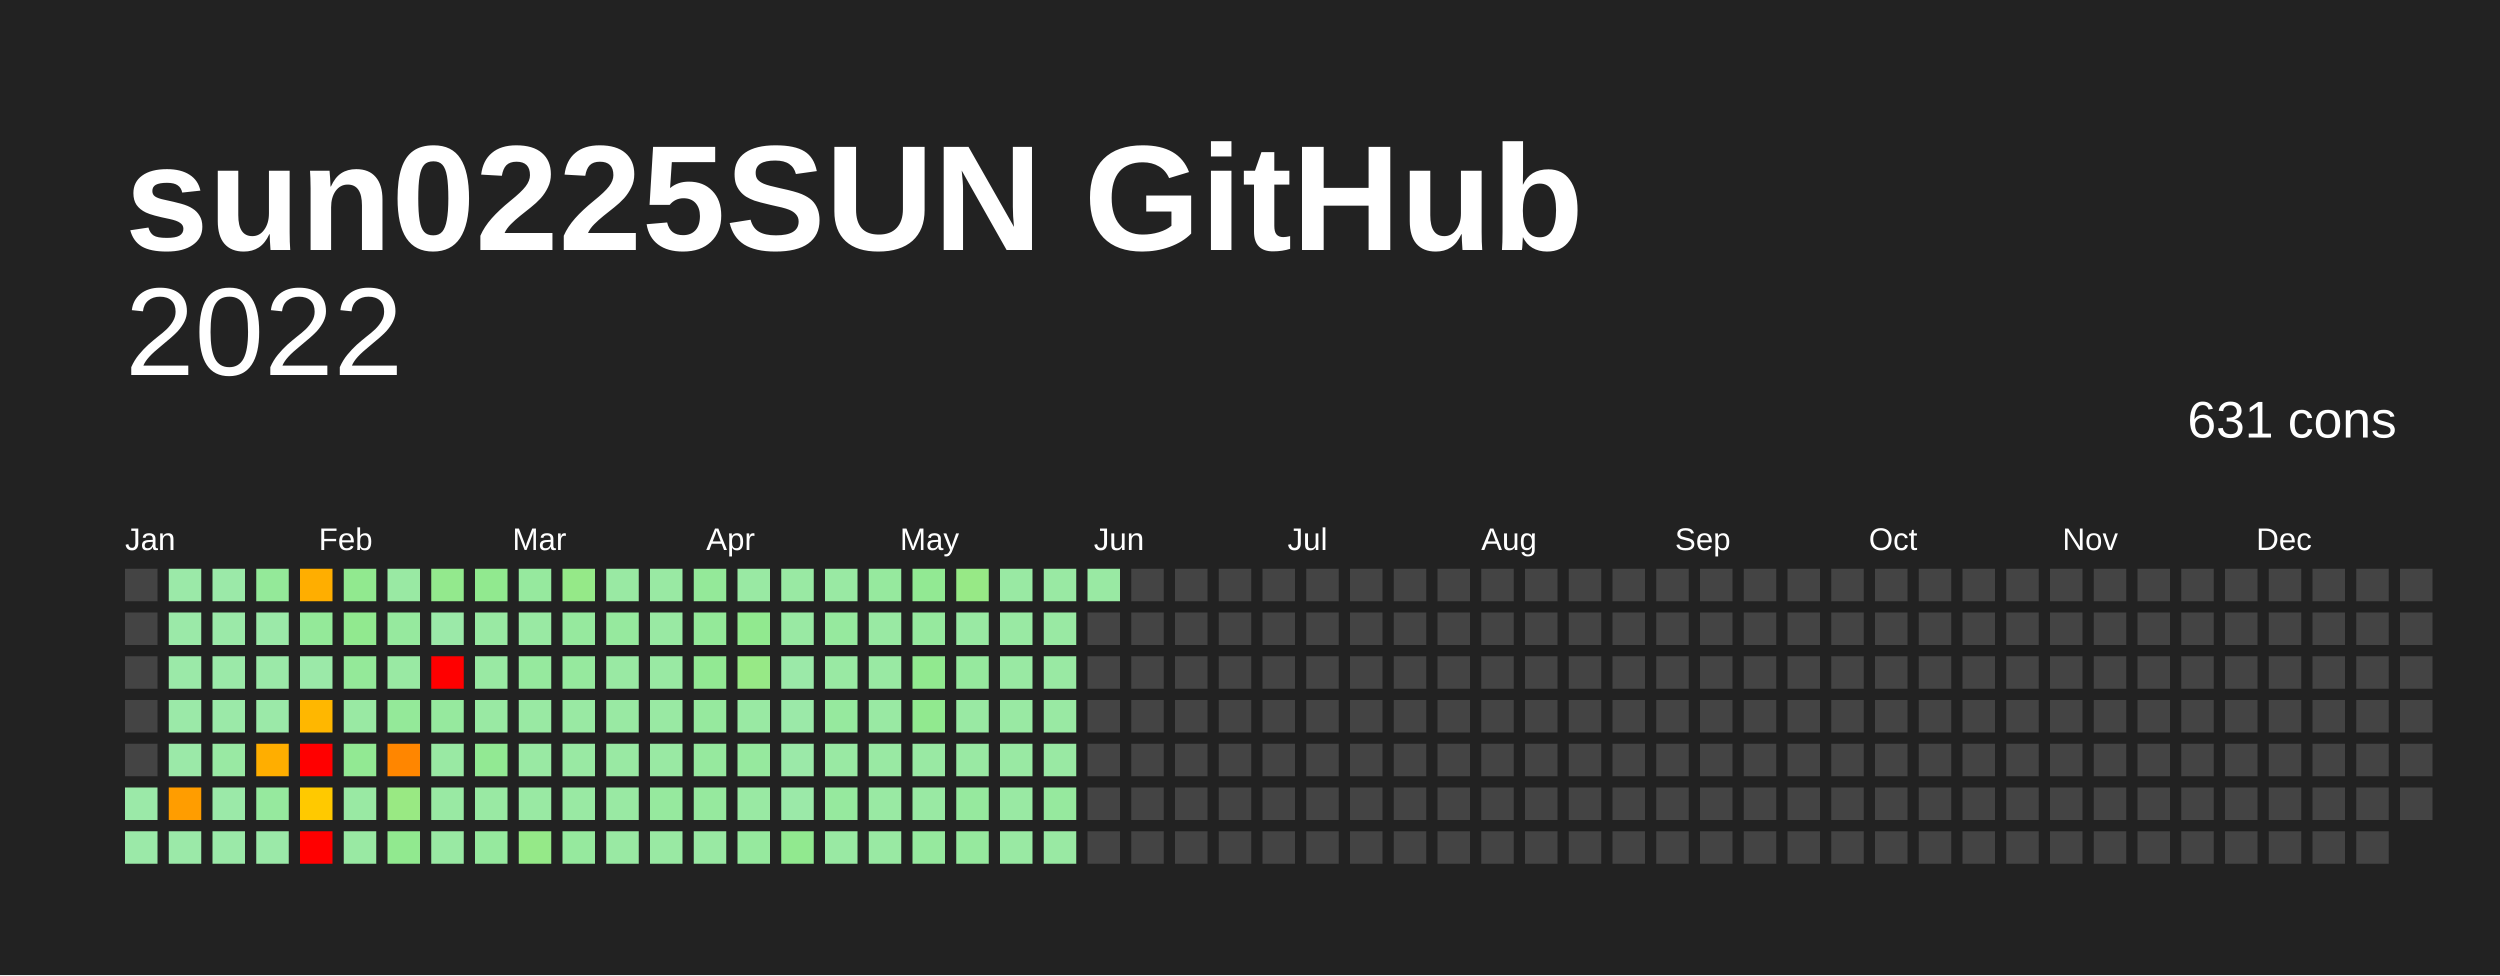
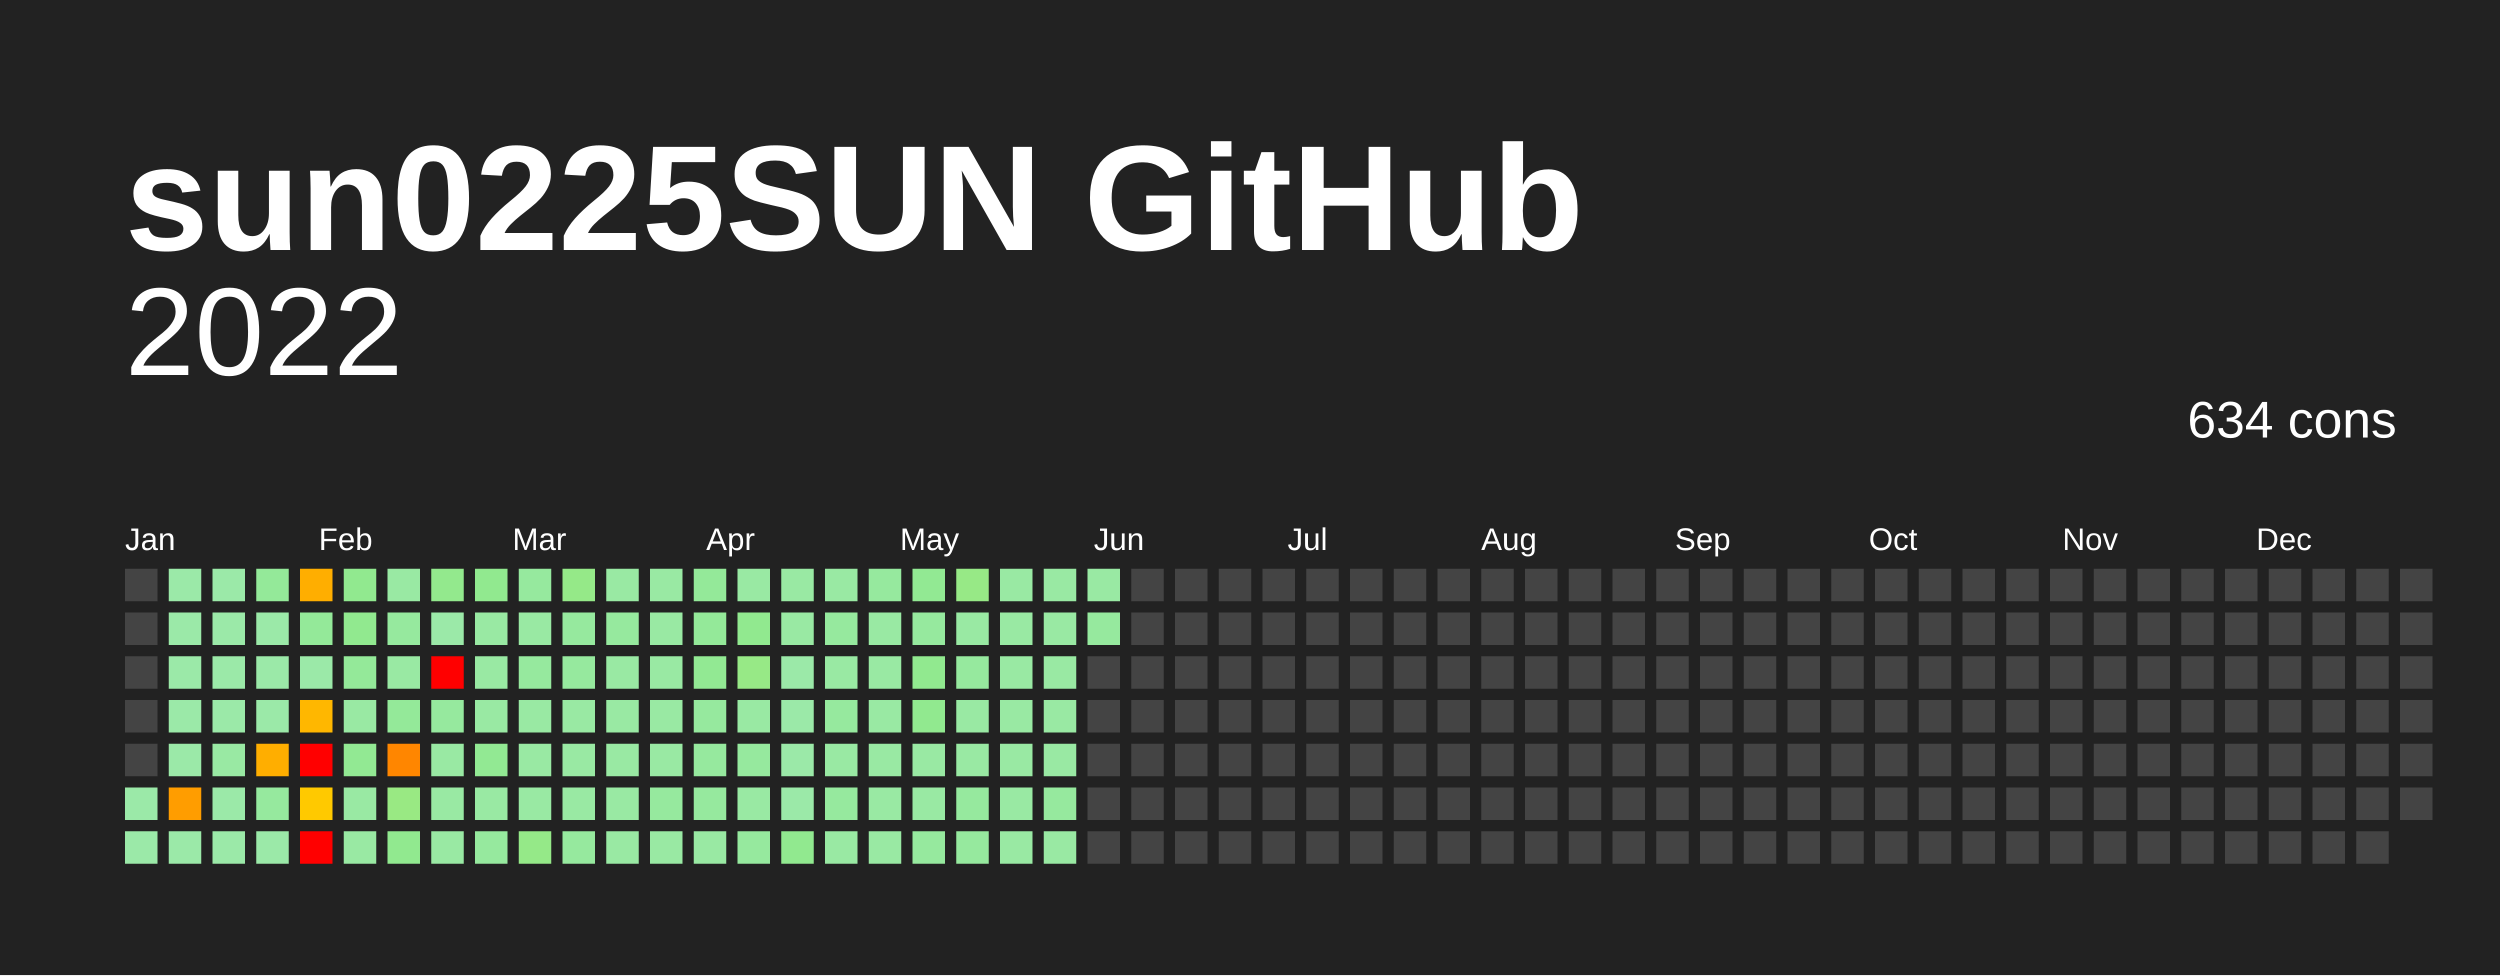
<svg xmlns="http://www.w3.org/2000/svg" baseProfile="full" height="78mm" version="1.1" viewBox="0,0,200,78" width="200mm">
  <defs />
  <rect fill="#222222" height="78" width="200" x="0" y="0" />
  <text fill="#FFFFFF" style="font-size:12px; font-family:Arial; font-weight:bold;" x="10" y="20">sun0225SUN GitHub</text>
  <text alignment-baseline="hanging" fill="#FFFFFF" style="font-size:10.0px; font-family:Arial;" x="10" y="30">2022</text>
-   <text alignment-baseline="hanging" fill="#FFFFFF" style="font-size:4.125px; font-family:Arial;" x="175" y="35">631 cons</text>
+   <text alignment-baseline="hanging" fill="#FFFFFF" style="font-size:4.125px; font-family:Arial;" x="175" y="35">634 cons</text>
  <text fill="#FFFFFF" style="font-size:2.5px; font-family:Arial" x="10.0" y="44">Jan</text>
  <text fill="#FFFFFF" style="font-size:2.5px; font-family:Arial" x="25.5" y="44">Feb</text>
  <text fill="#FFFFFF" style="font-size:2.5px; font-family:Arial" x="41.0" y="44">Mar</text>
  <text fill="#FFFFFF" style="font-size:2.5px; font-family:Arial" x="56.5" y="44">Apr</text>
  <text fill="#FFFFFF" style="font-size:2.5px; font-family:Arial" x="72.0" y="44">May</text>
  <text fill="#FFFFFF" style="font-size:2.5px; font-family:Arial" x="87.5" y="44">Jun</text>
  <text fill="#FFFFFF" style="font-size:2.5px; font-family:Arial" x="103.0" y="44">Jul</text>
  <text fill="#FFFFFF" style="font-size:2.5px; font-family:Arial" x="118.5" y="44">Aug</text>
  <text fill="#FFFFFF" style="font-size:2.5px; font-family:Arial" x="134.0" y="44">Sep</text>
  <text fill="#FFFFFF" style="font-size:2.5px; font-family:Arial" x="149.5" y="44">Oct</text>
  <text fill="#FFFFFF" style="font-size:2.5px; font-family:Arial" x="165.0" y="44">Nov</text>
  <text fill="#FFFFFF" style="font-size:2.5px; font-family:Arial" x="180.5" y="44">Dec</text>
  <rect fill="#444444" height="2.6" width="2.6" x="10.0" y="45.5" />
  <rect fill="#444444" height="2.6" width="2.6" x="10.0" y="49.0" />
  <rect fill="#444444" height="2.6" width="2.6" x="10.0" y="52.5" />
  <rect fill="#444444" height="2.6" width="2.6" x="10.0" y="56.0" />
  <rect fill="#444444" height="2.6" width="2.6" x="10.0" y="59.5" />
  <rect fill="#9be9a8" height="2.6" width="2.6" x="10.0" y="63.0" />
  <rect fill="#9be9a8" height="2.6" width="2.6" x="10.0" y="66.5" />
  <rect fill="#9be9a8" height="2.6" width="2.6" x="13.5" y="45.5" />
  <rect fill="#9be9a8" height="2.6" width="2.6" x="13.5" y="49.0" />
  <rect fill="#9be9a8" height="2.6" width="2.6" x="13.5" y="52.5" />
  <rect fill="#9be9a8" height="2.6" width="2.6" x="13.5" y="56.0" />
  <rect fill="#9be9a8" height="2.6" width="2.6" x="13.5" y="59.5" />
  <rect fill="#ff9d00" height="2.6" width="2.6" x="13.5" y="63.0" />
  <rect fill="#9be9a8" height="2.6" width="2.6" x="13.5" y="66.5" />
  <rect fill="#9be9a8" height="2.6" width="2.6" x="17.0" y="45.5" />
  <rect fill="#9be9a8" height="2.6" width="2.6" x="17.0" y="49.0" />
  <rect fill="#9be9a8" height="2.6" width="2.6" x="17.0" y="52.5" />
  <rect fill="#9be9a8" height="2.6" width="2.6" x="17.0" y="56.0" />
  <rect fill="#99e9a3" height="2.6" width="2.6" x="17.0" y="59.5" />
  <rect fill="#9be9a8" height="2.6" width="2.6" x="17.0" y="63.0" />
  <rect fill="#9be9a8" height="2.6" width="2.6" x="17.0" y="66.5" />
  <rect fill="#94e999" height="2.6" width="2.6" x="20.5" y="45.5" />
  <rect fill="#9be9a8" height="2.6" width="2.6" x="20.5" y="49.0" />
  <rect fill="#9be9a8" height="2.6" width="2.6" x="20.5" y="52.5" />
  <rect fill="#9be9a8" height="2.6" width="2.6" x="20.5" y="56.0" />
  <rect fill="#ffae00" height="2.6" width="2.6" x="20.5" y="59.5" />
  <rect fill="#96e99e" height="2.6" width="2.6" x="20.5" y="63.0" />
  <rect fill="#9be9a8" height="2.6" width="2.6" x="20.5" y="66.5" />
  <rect fill="#ffae00" height="2.6" width="2.6" x="24.0" y="45.5" />
  <rect fill="#94e999" height="2.6" width="2.6" x="24.0" y="49.0" />
  <rect fill="#9be9a8" height="2.6" width="2.6" x="24.0" y="52.5" />
  <rect fill="#ffb700" height="2.6" width="2.6" x="24.0" y="56.0" />
  <rect fill="red" height="2.6" width="2.6" x="24.0" y="59.5" />
  <rect fill="#ffc900" height="2.6" width="2.6" x="24.0" y="63.0" />
  <rect fill="red" height="2.6" width="2.6" x="24.0" y="66.5" />
  <rect fill="#91e98f" height="2.6" width="2.6" x="27.5" y="45.5" />
  <rect fill="#91e98f" height="2.6" width="2.6" x="27.5" y="49.0" />
  <rect fill="#94e999" height="2.6" width="2.6" x="27.5" y="52.5" />
  <rect fill="#99e9a3" height="2.6" width="2.6" x="27.5" y="56.0" />
  <rect fill="#92e993" height="2.6" width="2.6" x="27.5" y="59.5" />
  <rect fill="#99e9a3" height="2.6" width="2.6" x="27.5" y="63.0" />
  <rect fill="#99e9a3" height="2.6" width="2.6" x="27.5" y="66.5" />
  <rect fill="#99e9a3" height="2.6" width="2.6" x="31.0" y="45.5" />
  <rect fill="#96e99e" height="2.6" width="2.6" x="31.0" y="49.0" />
  <rect fill="#99e9a3" height="2.6" width="2.6" x="31.0" y="52.5" />
  <rect fill="#94e999" height="2.6" width="2.6" x="31.0" y="56.0" />
  <rect fill="#ff8600" height="2.6" width="2.6" x="31.0" y="59.5" />
  <rect fill="#99e983" height="2.6" width="2.6" x="31.0" y="63.0" />
  <rect fill="#91e98f" height="2.6" width="2.6" x="31.0" y="66.5" />
  <rect fill="#93e98d" height="2.6" width="2.6" x="34.5" y="45.5" />
  <rect fill="#9be9a8" height="2.6" width="2.6" x="34.5" y="49.0" />
  <rect fill="red" height="2.6" width="2.6" x="34.5" y="52.5" />
  <rect fill="#96e99e" height="2.6" width="2.6" x="34.5" y="56.0" />
  <rect fill="#99e9a3" height="2.6" width="2.6" x="34.5" y="59.5" />
  <rect fill="#99e9a3" height="2.6" width="2.6" x="34.5" y="63.0" />
  <rect fill="#99e9a3" height="2.6" width="2.6" x="34.5" y="66.5" />
  <rect fill="#91e98f" height="2.6" width="2.6" x="38.0" y="45.5" />
  <rect fill="#99e9a3" height="2.6" width="2.6" x="38.0" y="49.0" />
  <rect fill="#99e9a3" height="2.6" width="2.6" x="38.0" y="52.5" />
  <rect fill="#99e9a3" height="2.6" width="2.6" x="38.0" y="56.0" />
  <rect fill="#92e993" height="2.6" width="2.6" x="38.0" y="59.5" />
  <rect fill="#99e9a3" height="2.6" width="2.6" x="38.0" y="63.0" />
  <rect fill="#96e99e" height="2.6" width="2.6" x="38.0" y="66.5" />
  <rect fill="#96e99e" height="2.6" width="2.6" x="41.5" y="45.5" />
  <rect fill="#99e9a3" height="2.6" width="2.6" x="41.5" y="49.0" />
  <rect fill="#96e99e" height="2.6" width="2.6" x="41.5" y="52.5" />
  <rect fill="#99e9a3" height="2.6" width="2.6" x="41.5" y="56.0" />
  <rect fill="#99e9a3" height="2.6" width="2.6" x="41.5" y="59.5" />
  <rect fill="#99e9a3" height="2.6" width="2.6" x="41.5" y="63.0" />
  <rect fill="#95e988" height="2.6" width="2.6" x="41.5" y="66.5" />
  <rect fill="#95e988" height="2.6" width="2.6" x="45.0" y="45.5" />
  <rect fill="#96e99e" height="2.6" width="2.6" x="45.0" y="49.0" />
  <rect fill="#96e99e" height="2.6" width="2.6" x="45.0" y="52.5" />
  <rect fill="#99e9a3" height="2.6" width="2.6" x="45.0" y="56.0" />
  <rect fill="#99e9a3" height="2.6" width="2.6" x="45.0" y="59.5" />
  <rect fill="#99e9a3" height="2.6" width="2.6" x="45.0" y="63.0" />
  <rect fill="#96e99e" height="2.6" width="2.6" x="45.0" y="66.5" />
  <rect fill="#99e9a3" height="2.6" width="2.6" x="48.5" y="45.5" />
  <rect fill="#96e99e" height="2.6" width="2.6" x="48.5" y="49.0" />
  <rect fill="#99e9a3" height="2.6" width="2.6" x="48.5" y="52.5" />
  <rect fill="#99e9a3" height="2.6" width="2.6" x="48.5" y="56.0" />
  <rect fill="#99e9a3" height="2.6" width="2.6" x="48.5" y="59.5" />
  <rect fill="#99e9a3" height="2.6" width="2.6" x="48.5" y="63.0" />
  <rect fill="#99e9a3" height="2.6" width="2.6" x="48.5" y="66.5" />
  <rect fill="#99e9a3" height="2.6" width="2.6" x="52.0" y="45.5" />
  <rect fill="#99e9a3" height="2.6" width="2.6" x="52.0" y="49.0" />
  <rect fill="#99e9a3" height="2.6" width="2.6" x="52.0" y="52.5" />
  <rect fill="#99e9a3" height="2.6" width="2.6" x="52.0" y="56.0" />
  <rect fill="#99e9a3" height="2.6" width="2.6" x="52.0" y="59.5" />
  <rect fill="#96e99e" height="2.6" width="2.6" x="52.0" y="63.0" />
  <rect fill="#99e9a3" height="2.6" width="2.6" x="52.0" y="66.5" />
  <rect fill="#94e999" height="2.6" width="2.6" x="55.5" y="45.5" />
  <rect fill="#94e999" height="2.6" width="2.6" x="55.5" y="49.0" />
  <rect fill="#92e993" height="2.6" width="2.6" x="55.5" y="52.5" />
  <rect fill="#96e99e" height="2.6" width="2.6" x="55.5" y="56.0" />
  <rect fill="#96e99e" height="2.6" width="2.6" x="55.5" y="59.5" />
  <rect fill="#96e99e" height="2.6" width="2.6" x="55.5" y="63.0" />
  <rect fill="#99e9a3" height="2.6" width="2.6" x="55.5" y="66.5" />
  <rect fill="#99e9a3" height="2.6" width="2.6" x="59.0" y="45.5" />
  <rect fill="#91e98f" height="2.6" width="2.6" x="59.0" y="49.0" />
  <rect fill="#97e986" height="2.6" width="2.6" x="59.0" y="52.5" />
  <rect fill="#99e9a3" height="2.6" width="2.6" x="59.0" y="56.0" />
  <rect fill="#96e99e" height="2.6" width="2.6" x="59.0" y="59.5" />
  <rect fill="#99e9a3" height="2.6" width="2.6" x="59.0" y="63.0" />
  <rect fill="#96e99e" height="2.6" width="2.6" x="59.0" y="66.5" />
  <rect fill="#99e9a3" height="2.6" width="2.6" x="62.5" y="45.5" />
  <rect fill="#99e9a3" height="2.6" width="2.6" x="62.5" y="49.0" />
  <rect fill="#9be9a8" height="2.6" width="2.6" x="62.5" y="52.5" />
  <rect fill="#9be9a8" height="2.6" width="2.6" x="62.5" y="56.0" />
  <rect fill="#9be9a8" height="2.6" width="2.6" x="62.5" y="59.5" />
  <rect fill="#9be9a8" height="2.6" width="2.6" x="62.5" y="63.0" />
  <rect fill="#91e98f" height="2.6" width="2.6" x="62.5" y="66.5" />
  <rect fill="#99e9a3" height="2.6" width="2.6" x="66.0" y="45.5" />
  <rect fill="#96e99e" height="2.6" width="2.6" x="66.0" y="49.0" />
  <rect fill="#99e9a3" height="2.6" width="2.6" x="66.0" y="52.5" />
  <rect fill="#96e99e" height="2.6" width="2.6" x="66.0" y="56.0" />
  <rect fill="#99e9a3" height="2.6" width="2.6" x="66.0" y="59.5" />
  <rect fill="#96e99e" height="2.6" width="2.6" x="66.0" y="63.0" />
  <rect fill="#99e9a3" height="2.6" width="2.6" x="66.0" y="66.5" />
  <rect fill="#96e99e" height="2.6" width="2.6" x="69.5" y="45.5" />
  <rect fill="#99e9a3" height="2.6" width="2.6" x="69.5" y="49.0" />
  <rect fill="#99e9a3" height="2.6" width="2.6" x="69.5" y="52.5" />
  <rect fill="#99e9a3" height="2.6" width="2.6" x="69.5" y="56.0" />
  <rect fill="#99e9a3" height="2.6" width="2.6" x="69.5" y="59.5" />
  <rect fill="#99e9a3" height="2.6" width="2.6" x="69.5" y="63.0" />
  <rect fill="#99e9a3" height="2.6" width="2.6" x="69.5" y="66.5" />
  <rect fill="#92e993" height="2.6" width="2.6" x="73.0" y="45.5" />
  <rect fill="#96e99e" height="2.6" width="2.6" x="73.0" y="49.0" />
  <rect fill="#91e98f" height="2.6" width="2.6" x="73.0" y="52.5" />
  <rect fill="#91e98f" height="2.6" width="2.6" x="73.0" y="56.0" />
  <rect fill="#99e9a3" height="2.6" width="2.6" x="73.0" y="59.5" />
  <rect fill="#99e9a3" height="2.6" width="2.6" x="73.0" y="63.0" />
  <rect fill="#96e99e" height="2.6" width="2.6" x="73.0" y="66.5" />
  <rect fill="#97e986" height="2.6" width="2.6" x="76.5" y="45.5" />
  <rect fill="#99e9a3" height="2.6" width="2.6" x="76.5" y="49.0" />
  <rect fill="#96e99e" height="2.6" width="2.6" x="76.5" y="52.5" />
  <rect fill="#99e9a3" height="2.6" width="2.6" x="76.5" y="56.0" />
  <rect fill="#99e9a3" height="2.6" width="2.6" x="76.5" y="59.5" />
  <rect fill="#96e99e" height="2.6" width="2.6" x="76.5" y="63.0" />
  <rect fill="#96e99e" height="2.6" width="2.6" x="76.5" y="66.5" />
  <rect fill="#99e9a3" height="2.6" width="2.6" x="80.0" y="45.5" />
  <rect fill="#99e9a3" height="2.6" width="2.6" x="80.0" y="49.0" />
  <rect fill="#99e9a3" height="2.6" width="2.6" x="80.0" y="52.5" />
  <rect fill="#99e9a3" height="2.6" width="2.6" x="80.0" y="56.0" />
  <rect fill="#99e9a3" height="2.6" width="2.6" x="80.0" y="59.5" />
  <rect fill="#99e9a3" height="2.6" width="2.6" x="80.0" y="63.0" />
  <rect fill="#99e9a3" height="2.6" width="2.6" x="80.0" y="66.5" />
  <rect fill="#99e9a3" height="2.6" width="2.6" x="83.5" y="45.5" />
  <rect fill="#99e9a3" height="2.6" width="2.6" x="83.5" y="49.0" />
  <rect fill="#99e9a3" height="2.6" width="2.6" x="83.5" y="52.5" />
  <rect fill="#99e9a3" height="2.6" width="2.6" x="83.5" y="56.0" />
  <rect fill="#99e9a3" height="2.6" width="2.6" x="83.5" y="59.5" />
  <rect fill="#96e99e" height="2.6" width="2.6" x="83.5" y="63.0" />
  <rect fill="#99e9a3" height="2.6" width="2.6" x="83.5" y="66.5" />
  <rect fill="#99e9a3" height="2.6" width="2.6" x="87.0" y="45.5" />
-   <rect fill="#444444" height="2.6" width="2.6" x="87.0" y="49.0" />
+   <rect fill="#96e99e" height="2.6" width="2.6" x="87.0" y="49.0" />
  <rect fill="#444444" height="2.6" width="2.6" x="87.0" y="52.5" />
  <rect fill="#444444" height="2.6" width="2.6" x="87.0" y="56.0" />
  <rect fill="#444444" height="2.6" width="2.6" x="87.0" y="59.5" />
  <rect fill="#444444" height="2.6" width="2.6" x="87.0" y="63.0" />
  <rect fill="#444444" height="2.6" width="2.6" x="87.0" y="66.5" />
  <rect fill="#444444" height="2.6" width="2.6" x="90.5" y="45.5" />
  <rect fill="#444444" height="2.6" width="2.6" x="90.5" y="49.0" />
  <rect fill="#444444" height="2.6" width="2.6" x="90.5" y="52.5" />
  <rect fill="#444444" height="2.6" width="2.6" x="90.5" y="56.0" />
  <rect fill="#444444" height="2.6" width="2.6" x="90.5" y="59.5" />
  <rect fill="#444444" height="2.6" width="2.6" x="90.5" y="63.0" />
  <rect fill="#444444" height="2.6" width="2.6" x="90.5" y="66.5" />
  <rect fill="#444444" height="2.6" width="2.6" x="94.0" y="45.5" />
  <rect fill="#444444" height="2.6" width="2.6" x="94.0" y="49.0" />
  <rect fill="#444444" height="2.6" width="2.6" x="94.0" y="52.5" />
  <rect fill="#444444" height="2.6" width="2.6" x="94.0" y="56.0" />
  <rect fill="#444444" height="2.6" width="2.6" x="94.0" y="59.5" />
  <rect fill="#444444" height="2.6" width="2.6" x="94.0" y="63.0" />
  <rect fill="#444444" height="2.6" width="2.6" x="94.0" y="66.5" />
  <rect fill="#444444" height="2.6" width="2.6" x="97.5" y="45.5" />
  <rect fill="#444444" height="2.6" width="2.6" x="97.5" y="49.0" />
  <rect fill="#444444" height="2.6" width="2.6" x="97.5" y="52.5" />
  <rect fill="#444444" height="2.6" width="2.6" x="97.5" y="56.0" />
  <rect fill="#444444" height="2.6" width="2.6" x="97.5" y="59.5" />
  <rect fill="#444444" height="2.6" width="2.6" x="97.5" y="63.0" />
  <rect fill="#444444" height="2.6" width="2.6" x="97.5" y="66.5" />
  <rect fill="#444444" height="2.6" width="2.6" x="101.0" y="45.5" />
  <rect fill="#444444" height="2.6" width="2.6" x="101.0" y="49.0" />
  <rect fill="#444444" height="2.6" width="2.6" x="101.0" y="52.5" />
  <rect fill="#444444" height="2.6" width="2.6" x="101.0" y="56.0" />
  <rect fill="#444444" height="2.6" width="2.6" x="101.0" y="59.5" />
  <rect fill="#444444" height="2.6" width="2.6" x="101.0" y="63.0" />
  <rect fill="#444444" height="2.6" width="2.6" x="101.0" y="66.5" />
  <rect fill="#444444" height="2.6" width="2.6" x="104.5" y="45.5" />
  <rect fill="#444444" height="2.6" width="2.6" x="104.5" y="49.0" />
  <rect fill="#444444" height="2.6" width="2.6" x="104.5" y="52.5" />
  <rect fill="#444444" height="2.6" width="2.6" x="104.5" y="56.0" />
  <rect fill="#444444" height="2.6" width="2.6" x="104.5" y="59.5" />
  <rect fill="#444444" height="2.6" width="2.6" x="104.5" y="63.0" />
  <rect fill="#444444" height="2.6" width="2.6" x="104.5" y="66.5" />
  <rect fill="#444444" height="2.6" width="2.6" x="108.0" y="45.5" />
  <rect fill="#444444" height="2.6" width="2.6" x="108.0" y="49.0" />
  <rect fill="#444444" height="2.6" width="2.6" x="108.0" y="52.5" />
  <rect fill="#444444" height="2.6" width="2.6" x="108.0" y="56.0" />
  <rect fill="#444444" height="2.6" width="2.6" x="108.0" y="59.5" />
  <rect fill="#444444" height="2.6" width="2.6" x="108.0" y="63.0" />
  <rect fill="#444444" height="2.6" width="2.6" x="108.0" y="66.5" />
  <rect fill="#444444" height="2.6" width="2.6" x="111.5" y="45.5" />
  <rect fill="#444444" height="2.6" width="2.6" x="111.5" y="49.0" />
  <rect fill="#444444" height="2.6" width="2.6" x="111.5" y="52.5" />
  <rect fill="#444444" height="2.6" width="2.6" x="111.5" y="56.0" />
  <rect fill="#444444" height="2.6" width="2.6" x="111.5" y="59.5" />
  <rect fill="#444444" height="2.6" width="2.6" x="111.5" y="63.0" />
  <rect fill="#444444" height="2.6" width="2.6" x="111.5" y="66.5" />
  <rect fill="#444444" height="2.6" width="2.6" x="115.0" y="45.5" />
  <rect fill="#444444" height="2.6" width="2.6" x="115.0" y="49.0" />
  <rect fill="#444444" height="2.6" width="2.6" x="115.0" y="52.5" />
  <rect fill="#444444" height="2.6" width="2.6" x="115.0" y="56.0" />
  <rect fill="#444444" height="2.6" width="2.6" x="115.0" y="59.5" />
  <rect fill="#444444" height="2.6" width="2.6" x="115.0" y="63.0" />
  <rect fill="#444444" height="2.6" width="2.6" x="115.0" y="66.5" />
  <rect fill="#444444" height="2.6" width="2.6" x="118.5" y="45.5" />
  <rect fill="#444444" height="2.6" width="2.6" x="118.5" y="49.0" />
  <rect fill="#444444" height="2.6" width="2.6" x="118.5" y="52.5" />
  <rect fill="#444444" height="2.6" width="2.6" x="118.5" y="56.0" />
  <rect fill="#444444" height="2.6" width="2.6" x="118.5" y="59.5" />
  <rect fill="#444444" height="2.6" width="2.6" x="118.5" y="63.0" />
  <rect fill="#444444" height="2.6" width="2.6" x="118.5" y="66.5" />
  <rect fill="#444444" height="2.6" width="2.6" x="122.0" y="45.5" />
  <rect fill="#444444" height="2.6" width="2.6" x="122.0" y="49.0" />
  <rect fill="#444444" height="2.6" width="2.6" x="122.0" y="52.5" />
  <rect fill="#444444" height="2.6" width="2.6" x="122.0" y="56.0" />
  <rect fill="#444444" height="2.6" width="2.6" x="122.0" y="59.5" />
  <rect fill="#444444" height="2.6" width="2.6" x="122.0" y="63.0" />
  <rect fill="#444444" height="2.6" width="2.6" x="122.0" y="66.5" />
  <rect fill="#444444" height="2.6" width="2.6" x="125.5" y="45.5" />
  <rect fill="#444444" height="2.6" width="2.6" x="125.5" y="49.0" />
  <rect fill="#444444" height="2.6" width="2.6" x="125.5" y="52.5" />
  <rect fill="#444444" height="2.6" width="2.6" x="125.5" y="56.0" />
  <rect fill="#444444" height="2.6" width="2.6" x="125.5" y="59.5" />
  <rect fill="#444444" height="2.6" width="2.6" x="125.5" y="63.0" />
  <rect fill="#444444" height="2.6" width="2.6" x="125.5" y="66.5" />
  <rect fill="#444444" height="2.6" width="2.6" x="129.0" y="45.5" />
  <rect fill="#444444" height="2.6" width="2.6" x="129.0" y="49.0" />
  <rect fill="#444444" height="2.6" width="2.6" x="129.0" y="52.5" />
  <rect fill="#444444" height="2.6" width="2.6" x="129.0" y="56.0" />
  <rect fill="#444444" height="2.6" width="2.6" x="129.0" y="59.5" />
  <rect fill="#444444" height="2.6" width="2.6" x="129.0" y="63.0" />
  <rect fill="#444444" height="2.6" width="2.6" x="129.0" y="66.5" />
  <rect fill="#444444" height="2.6" width="2.6" x="132.5" y="45.5" />
  <rect fill="#444444" height="2.6" width="2.6" x="132.5" y="49.0" />
  <rect fill="#444444" height="2.6" width="2.6" x="132.5" y="52.5" />
  <rect fill="#444444" height="2.6" width="2.6" x="132.5" y="56.0" />
  <rect fill="#444444" height="2.6" width="2.6" x="132.5" y="59.5" />
  <rect fill="#444444" height="2.6" width="2.6" x="132.5" y="63.0" />
  <rect fill="#444444" height="2.6" width="2.6" x="132.5" y="66.5" />
  <rect fill="#444444" height="2.6" width="2.6" x="136.0" y="45.5" />
  <rect fill="#444444" height="2.6" width="2.6" x="136.0" y="49.0" />
  <rect fill="#444444" height="2.6" width="2.6" x="136.0" y="52.5" />
  <rect fill="#444444" height="2.6" width="2.6" x="136.0" y="56.0" />
  <rect fill="#444444" height="2.6" width="2.6" x="136.0" y="59.5" />
  <rect fill="#444444" height="2.6" width="2.6" x="136.0" y="63.0" />
  <rect fill="#444444" height="2.6" width="2.6" x="136.0" y="66.5" />
  <rect fill="#444444" height="2.6" width="2.6" x="139.5" y="45.5" />
  <rect fill="#444444" height="2.6" width="2.6" x="139.5" y="49.0" />
  <rect fill="#444444" height="2.6" width="2.6" x="139.5" y="52.5" />
  <rect fill="#444444" height="2.6" width="2.6" x="139.5" y="56.0" />
  <rect fill="#444444" height="2.6" width="2.6" x="139.5" y="59.5" />
  <rect fill="#444444" height="2.6" width="2.6" x="139.5" y="63.0" />
  <rect fill="#444444" height="2.6" width="2.6" x="139.5" y="66.5" />
  <rect fill="#444444" height="2.6" width="2.6" x="143.0" y="45.5" />
  <rect fill="#444444" height="2.6" width="2.6" x="143.0" y="49.0" />
  <rect fill="#444444" height="2.6" width="2.6" x="143.0" y="52.5" />
  <rect fill="#444444" height="2.6" width="2.6" x="143.0" y="56.0" />
  <rect fill="#444444" height="2.6" width="2.6" x="143.0" y="59.5" />
  <rect fill="#444444" height="2.6" width="2.6" x="143.0" y="63.0" />
  <rect fill="#444444" height="2.6" width="2.6" x="143.0" y="66.5" />
  <rect fill="#444444" height="2.6" width="2.6" x="146.5" y="45.5" />
  <rect fill="#444444" height="2.6" width="2.6" x="146.5" y="49.0" />
  <rect fill="#444444" height="2.6" width="2.6" x="146.5" y="52.5" />
  <rect fill="#444444" height="2.6" width="2.6" x="146.5" y="56.0" />
  <rect fill="#444444" height="2.6" width="2.6" x="146.5" y="59.5" />
  <rect fill="#444444" height="2.6" width="2.6" x="146.5" y="63.0" />
  <rect fill="#444444" height="2.6" width="2.6" x="146.5" y="66.5" />
  <rect fill="#444444" height="2.6" width="2.6" x="150.0" y="45.5" />
  <rect fill="#444444" height="2.6" width="2.6" x="150.0" y="49.0" />
  <rect fill="#444444" height="2.6" width="2.6" x="150.0" y="52.5" />
  <rect fill="#444444" height="2.6" width="2.6" x="150.0" y="56.0" />
  <rect fill="#444444" height="2.6" width="2.6" x="150.0" y="59.5" />
  <rect fill="#444444" height="2.6" width="2.6" x="150.0" y="63.0" />
  <rect fill="#444444" height="2.6" width="2.6" x="150.0" y="66.5" />
  <rect fill="#444444" height="2.6" width="2.6" x="153.5" y="45.5" />
  <rect fill="#444444" height="2.6" width="2.6" x="153.5" y="49.0" />
  <rect fill="#444444" height="2.6" width="2.6" x="153.5" y="52.5" />
  <rect fill="#444444" height="2.6" width="2.6" x="153.5" y="56.0" />
  <rect fill="#444444" height="2.6" width="2.6" x="153.5" y="59.5" />
  <rect fill="#444444" height="2.6" width="2.6" x="153.5" y="63.0" />
  <rect fill="#444444" height="2.6" width="2.6" x="153.5" y="66.5" />
  <rect fill="#444444" height="2.6" width="2.6" x="157.0" y="45.5" />
  <rect fill="#444444" height="2.6" width="2.6" x="157.0" y="49.0" />
  <rect fill="#444444" height="2.6" width="2.6" x="157.0" y="52.5" />
  <rect fill="#444444" height="2.6" width="2.6" x="157.0" y="56.0" />
  <rect fill="#444444" height="2.6" width="2.6" x="157.0" y="59.5" />
  <rect fill="#444444" height="2.6" width="2.6" x="157.0" y="63.0" />
  <rect fill="#444444" height="2.6" width="2.6" x="157.0" y="66.5" />
  <rect fill="#444444" height="2.6" width="2.6" x="160.5" y="45.5" />
  <rect fill="#444444" height="2.6" width="2.6" x="160.5" y="49.0" />
  <rect fill="#444444" height="2.6" width="2.6" x="160.5" y="52.5" />
  <rect fill="#444444" height="2.6" width="2.6" x="160.5" y="56.0" />
  <rect fill="#444444" height="2.6" width="2.6" x="160.5" y="59.5" />
  <rect fill="#444444" height="2.6" width="2.6" x="160.5" y="63.0" />
  <rect fill="#444444" height="2.6" width="2.6" x="160.5" y="66.5" />
  <rect fill="#444444" height="2.6" width="2.6" x="164.0" y="45.5" />
  <rect fill="#444444" height="2.6" width="2.6" x="164.0" y="49.0" />
  <rect fill="#444444" height="2.6" width="2.6" x="164.0" y="52.5" />
  <rect fill="#444444" height="2.6" width="2.6" x="164.0" y="56.0" />
  <rect fill="#444444" height="2.6" width="2.6" x="164.0" y="59.5" />
  <rect fill="#444444" height="2.6" width="2.6" x="164.0" y="63.0" />
  <rect fill="#444444" height="2.6" width="2.6" x="164.0" y="66.5" />
  <rect fill="#444444" height="2.6" width="2.6" x="167.5" y="45.5" />
  <rect fill="#444444" height="2.6" width="2.6" x="167.5" y="49.0" />
  <rect fill="#444444" height="2.6" width="2.6" x="167.5" y="52.5" />
  <rect fill="#444444" height="2.6" width="2.6" x="167.5" y="56.0" />
  <rect fill="#444444" height="2.6" width="2.6" x="167.5" y="59.5" />
  <rect fill="#444444" height="2.6" width="2.6" x="167.5" y="63.0" />
  <rect fill="#444444" height="2.6" width="2.6" x="167.5" y="66.5" />
  <rect fill="#444444" height="2.6" width="2.6" x="171.0" y="45.5" />
  <rect fill="#444444" height="2.6" width="2.6" x="171.0" y="49.0" />
  <rect fill="#444444" height="2.6" width="2.6" x="171.0" y="52.5" />
  <rect fill="#444444" height="2.6" width="2.6" x="171.0" y="56.0" />
  <rect fill="#444444" height="2.6" width="2.6" x="171.0" y="59.5" />
  <rect fill="#444444" height="2.6" width="2.6" x="171.0" y="63.0" />
  <rect fill="#444444" height="2.6" width="2.6" x="171.0" y="66.5" />
  <rect fill="#444444" height="2.6" width="2.6" x="174.5" y="45.5" />
  <rect fill="#444444" height="2.6" width="2.6" x="174.5" y="49.0" />
  <rect fill="#444444" height="2.6" width="2.6" x="174.5" y="52.5" />
  <rect fill="#444444" height="2.6" width="2.6" x="174.5" y="56.0" />
  <rect fill="#444444" height="2.6" width="2.6" x="174.5" y="59.5" />
  <rect fill="#444444" height="2.6" width="2.6" x="174.5" y="63.0" />
  <rect fill="#444444" height="2.6" width="2.6" x="174.5" y="66.5" />
  <rect fill="#444444" height="2.6" width="2.6" x="178.0" y="45.5" />
  <rect fill="#444444" height="2.6" width="2.6" x="178.0" y="49.0" />
  <rect fill="#444444" height="2.6" width="2.6" x="178.0" y="52.5" />
  <rect fill="#444444" height="2.6" width="2.6" x="178.0" y="56.0" />
  <rect fill="#444444" height="2.6" width="2.6" x="178.0" y="59.5" />
  <rect fill="#444444" height="2.6" width="2.6" x="178.0" y="63.0" />
  <rect fill="#444444" height="2.6" width="2.6" x="178.0" y="66.5" />
  <rect fill="#444444" height="2.6" width="2.6" x="181.5" y="45.5" />
  <rect fill="#444444" height="2.6" width="2.6" x="181.5" y="49.0" />
  <rect fill="#444444" height="2.6" width="2.6" x="181.5" y="52.5" />
  <rect fill="#444444" height="2.6" width="2.6" x="181.5" y="56.0" />
  <rect fill="#444444" height="2.6" width="2.6" x="181.5" y="59.5" />
  <rect fill="#444444" height="2.6" width="2.6" x="181.5" y="63.0" />
  <rect fill="#444444" height="2.6" width="2.6" x="181.5" y="66.5" />
  <rect fill="#444444" height="2.6" width="2.6" x="185.0" y="45.5" />
  <rect fill="#444444" height="2.6" width="2.6" x="185.0" y="49.0" />
  <rect fill="#444444" height="2.6" width="2.6" x="185.0" y="52.5" />
  <rect fill="#444444" height="2.6" width="2.6" x="185.0" y="56.0" />
  <rect fill="#444444" height="2.6" width="2.6" x="185.0" y="59.5" />
  <rect fill="#444444" height="2.6" width="2.6" x="185.0" y="63.0" />
  <rect fill="#444444" height="2.6" width="2.6" x="185.0" y="66.5" />
  <rect fill="#444444" height="2.6" width="2.6" x="188.5" y="45.5" />
  <rect fill="#444444" height="2.6" width="2.6" x="188.5" y="49.0" />
  <rect fill="#444444" height="2.6" width="2.6" x="188.5" y="52.5" />
  <rect fill="#444444" height="2.6" width="2.6" x="188.5" y="56.0" />
  <rect fill="#444444" height="2.6" width="2.6" x="188.5" y="59.5" />
  <rect fill="#444444" height="2.6" width="2.6" x="188.5" y="63.0" />
  <rect fill="#444444" height="2.6" width="2.6" x="188.5" y="66.5" />
  <rect fill="#444444" height="2.6" width="2.6" x="192.0" y="45.5" />
  <rect fill="#444444" height="2.6" width="2.6" x="192.0" y="49.0" />
  <rect fill="#444444" height="2.6" width="2.6" x="192.0" y="52.5" />
  <rect fill="#444444" height="2.6" width="2.6" x="192.0" y="56.0" />
  <rect fill="#444444" height="2.6" width="2.6" x="192.0" y="59.5" />
  <rect fill="#444444" height="2.6" width="2.6" x="192.0" y="63.0" />
</svg>
